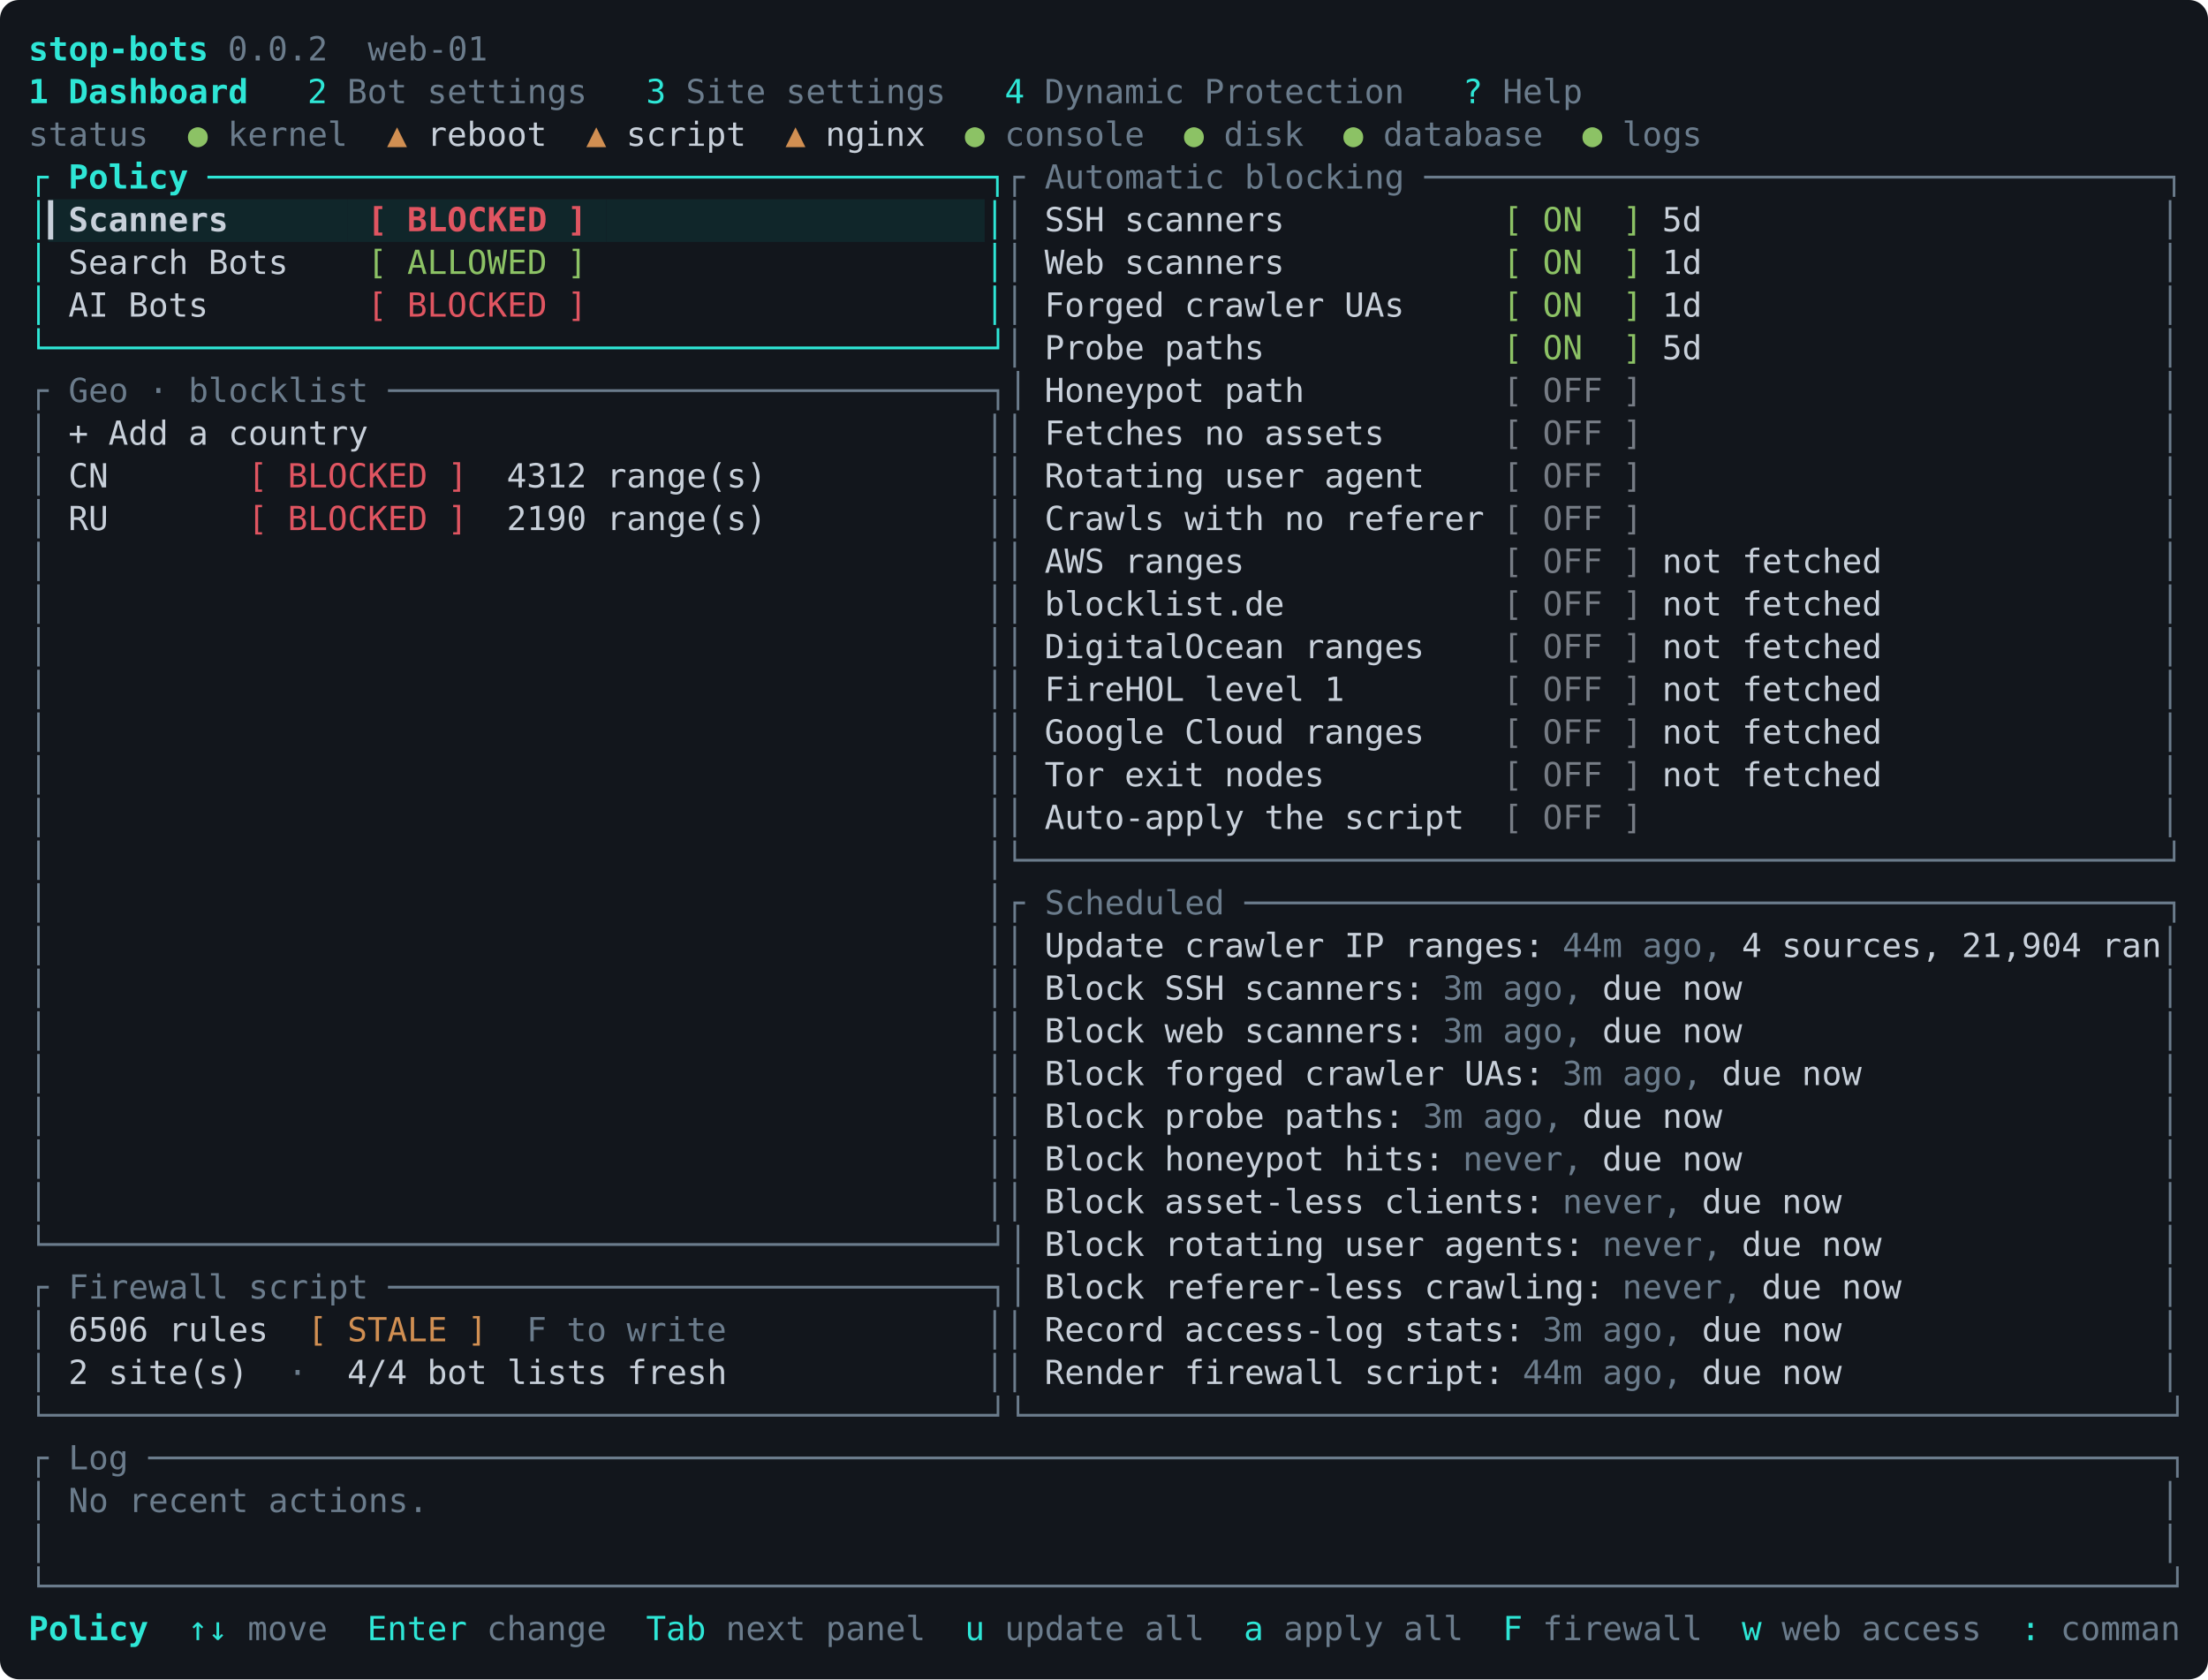
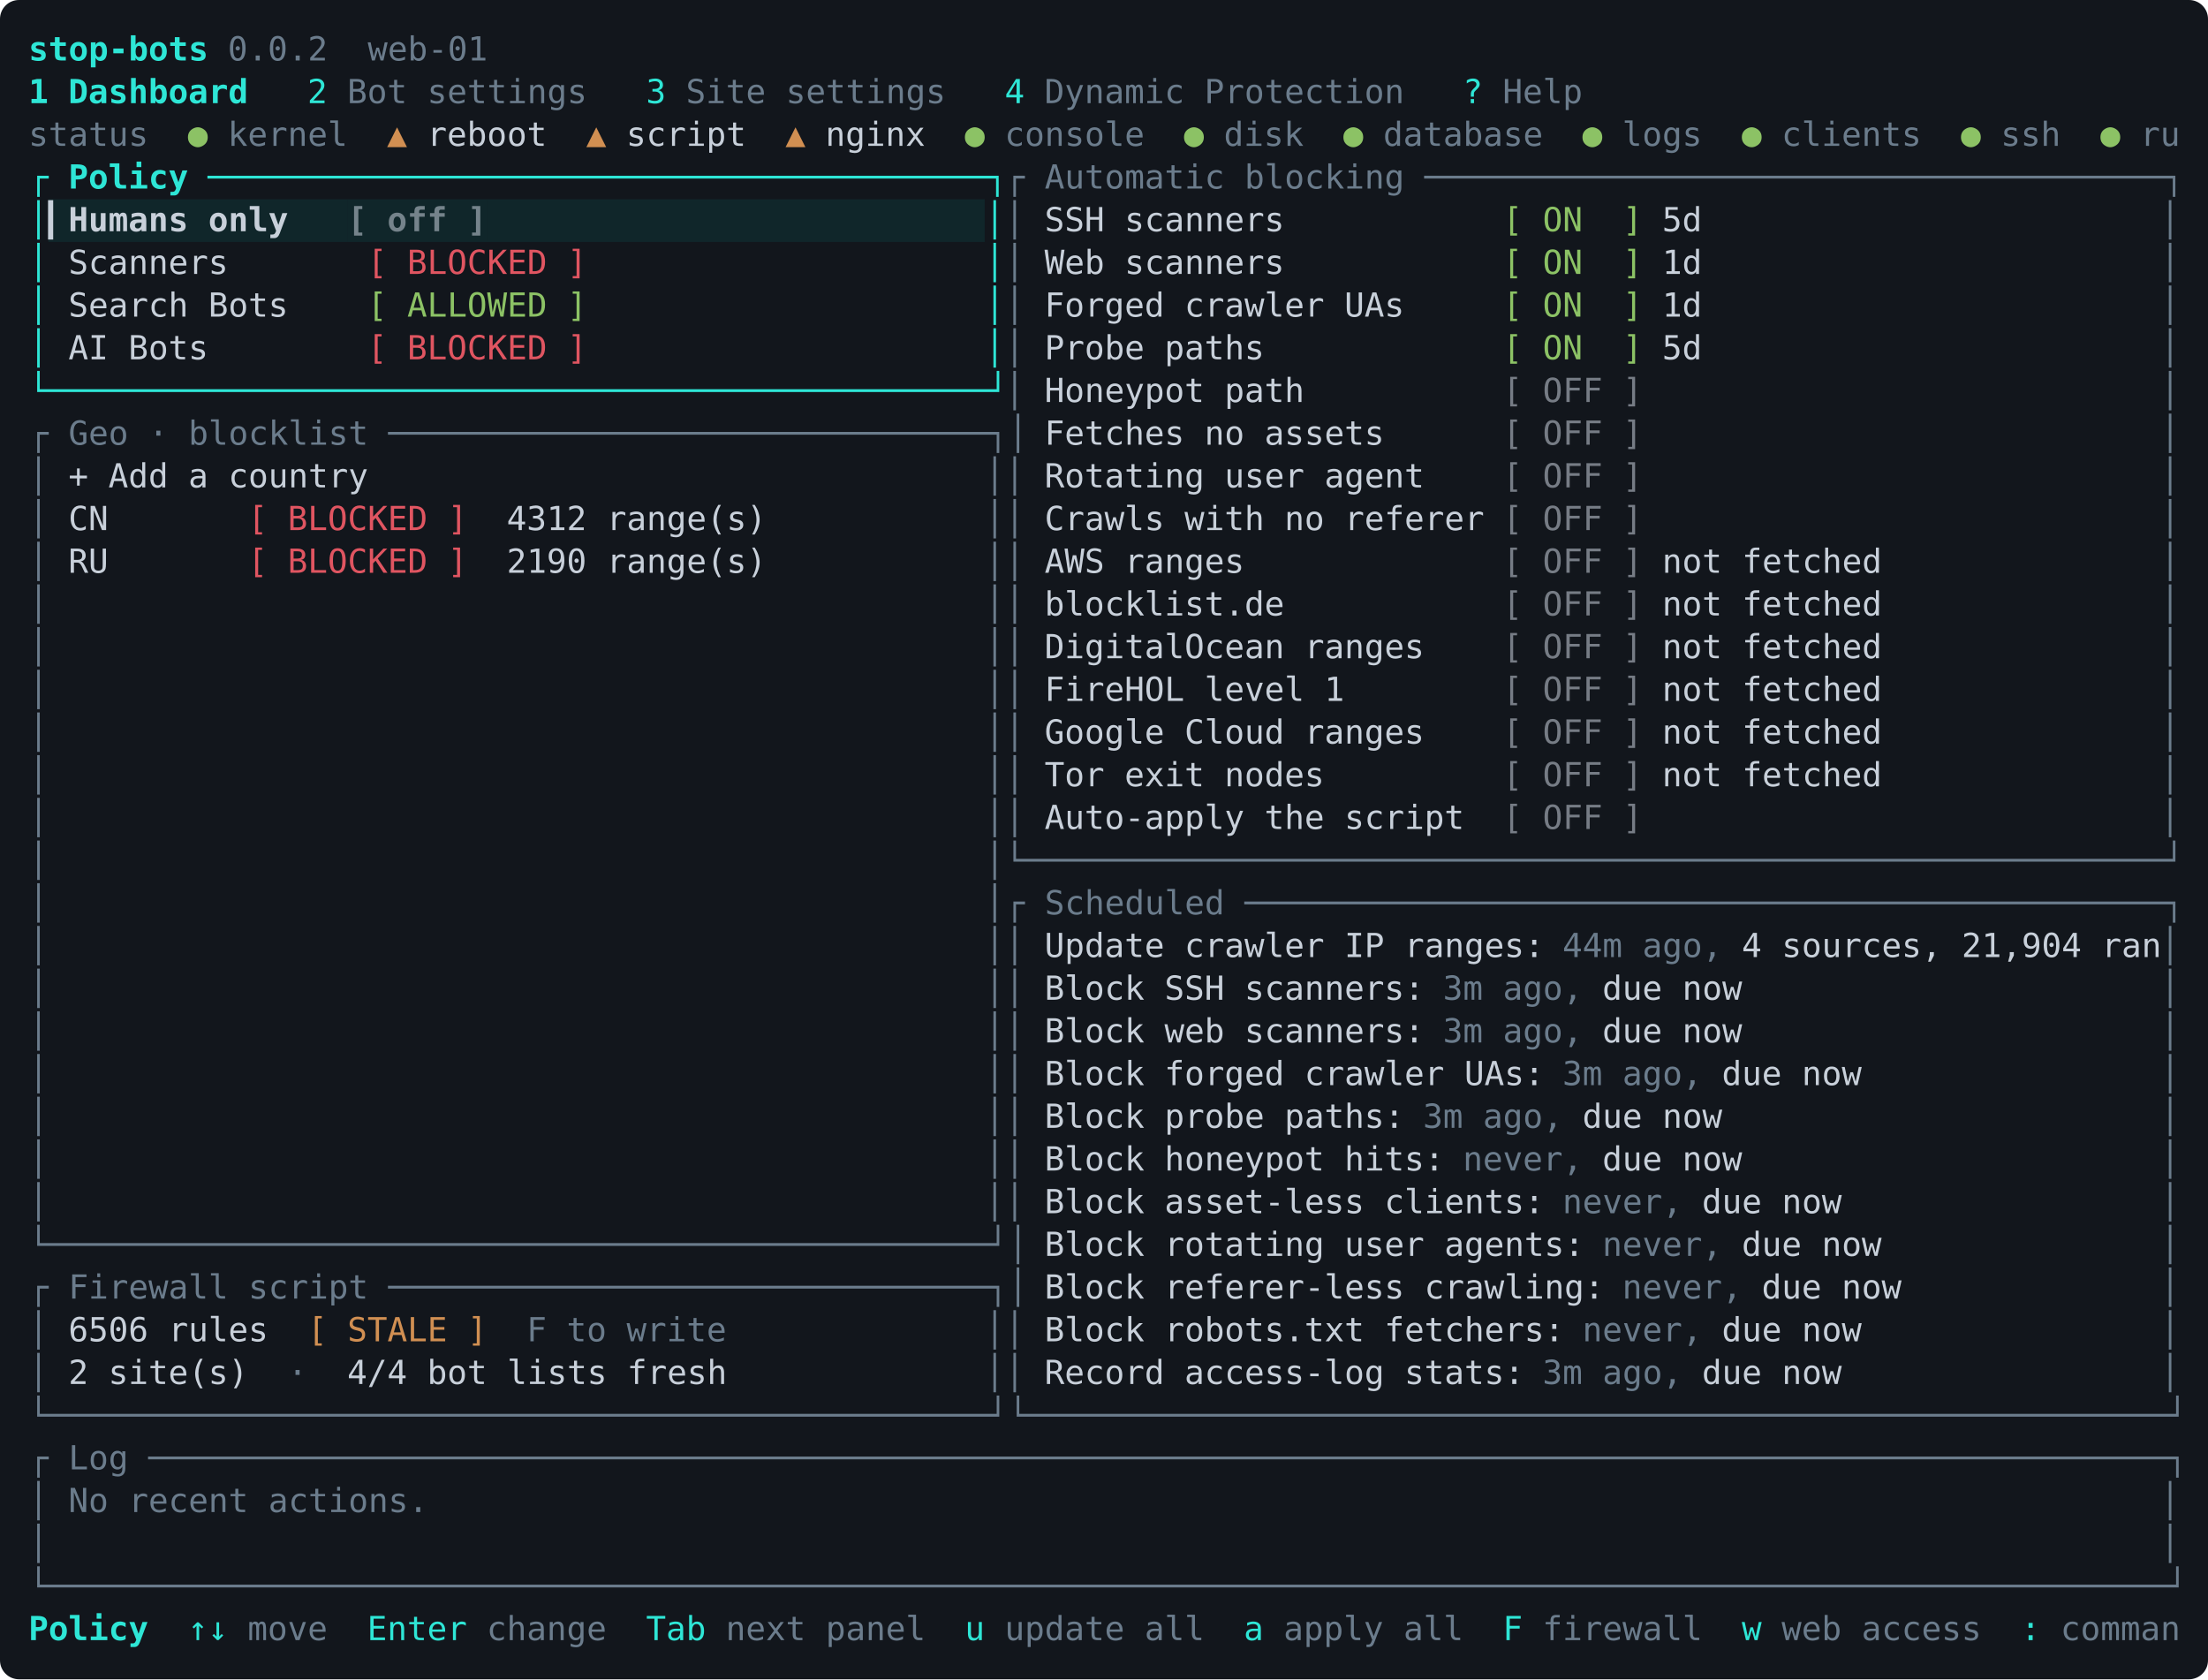
<svg xmlns="http://www.w3.org/2000/svg" viewBox="0 0 931 708" width="931" height="708" font-family="ui-monospace,SFMono-Regular,Menlo,Consolas,'DejaVu Sans Mono',monospace" font-size="14">
  <rect width="100%" height="100%" rx="8" fill="#12161c" />
  <rect x="20.4" y="84.0" width="126.0" height="18.0" fill="#10262a" />
-   <rect x="146.4" y="84.0" width="109.2" height="18.0" fill="#10262a" />
-   <rect x="255.6" y="84.0" width="159.6" height="18.0" fill="#10262a" />
+   <rect x="146.4" y="84.0" width="58.8" height="18.0" fill="#10262a" />
+   <rect x="205.2" y="84.0" width="210.0" height="18.0" fill="#10262a" />
  <text x="12.0" y="25.5" fill="#2ee6d6" textLength="75.6" lengthAdjust="spacingAndGlyphs" xml:space="preserve" font-weight="bold">stop-bots</text>
  <text x="87.6" y="25.5" fill="#6b7c8c" textLength="117.6" lengthAdjust="spacingAndGlyphs" xml:space="preserve"> 0.0.2  web-01</text>
  <text x="12.0" y="43.5" fill="#2ee6d6" textLength="8.4" lengthAdjust="spacingAndGlyphs" xml:space="preserve" font-weight="bold">1</text>
  <text x="28.8" y="43.5" fill="#2ee6d6" textLength="75.6" lengthAdjust="spacingAndGlyphs" xml:space="preserve" font-weight="bold">Dashboard</text>
  <text x="129.6" y="43.5" fill="#2ee6d6" textLength="8.4" lengthAdjust="spacingAndGlyphs" xml:space="preserve">2</text>
  <text x="146.4" y="43.5" fill="#6b7c8c" textLength="100.8" lengthAdjust="spacingAndGlyphs" xml:space="preserve">Bot settings</text>
  <text x="272.4" y="43.5" fill="#2ee6d6" textLength="8.4" lengthAdjust="spacingAndGlyphs" xml:space="preserve">3</text>
  <text x="289.2" y="43.5" fill="#6b7c8c" textLength="109.2" lengthAdjust="spacingAndGlyphs" xml:space="preserve">Site settings</text>
  <text x="423.6" y="43.5" fill="#2ee6d6" textLength="8.4" lengthAdjust="spacingAndGlyphs" xml:space="preserve">4</text>
  <text x="440.4" y="43.5" fill="#6b7c8c" textLength="151.2" lengthAdjust="spacingAndGlyphs" xml:space="preserve">Dynamic Protection</text>
  <text x="616.8" y="43.5" fill="#2ee6d6" textLength="8.4" lengthAdjust="spacingAndGlyphs" xml:space="preserve">?</text>
  <text x="633.6" y="43.5" fill="#6b7c8c" textLength="33.6" lengthAdjust="spacingAndGlyphs" xml:space="preserve">Help</text>
  <text x="12.0" y="61.5" fill="#6b7c8c" textLength="50.4" lengthAdjust="spacingAndGlyphs" xml:space="preserve">status</text>
  <text x="79.2" y="61.5" fill="#8cc265" textLength="8.4" lengthAdjust="spacingAndGlyphs" xml:space="preserve">●</text>
  <text x="96.0" y="61.5" fill="#6b7c8c" textLength="50.4" lengthAdjust="spacingAndGlyphs" xml:space="preserve">kernel</text>
  <text x="163.2" y="61.5" fill="#d18f52" textLength="8.4" lengthAdjust="spacingAndGlyphs" xml:space="preserve">▲</text>
  <text x="171.6" y="61.5" fill="#c8d0da" textLength="75.6" lengthAdjust="spacingAndGlyphs" xml:space="preserve"> reboot  </text>
  <text x="247.2" y="61.5" fill="#d18f52" textLength="8.4" lengthAdjust="spacingAndGlyphs" xml:space="preserve">▲</text>
  <text x="255.6" y="61.5" fill="#c8d0da" textLength="75.6" lengthAdjust="spacingAndGlyphs" xml:space="preserve"> script  </text>
  <text x="331.2" y="61.5" fill="#d18f52" textLength="8.4" lengthAdjust="spacingAndGlyphs" xml:space="preserve">▲</text>
  <text x="339.6" y="61.5" fill="#c8d0da" textLength="67.2" lengthAdjust="spacingAndGlyphs" xml:space="preserve"> nginx  </text>
  <text x="406.8" y="61.5" fill="#8cc265" textLength="8.4" lengthAdjust="spacingAndGlyphs" xml:space="preserve">●</text>
  <text x="423.6" y="61.5" fill="#6b7c8c" textLength="58.8" lengthAdjust="spacingAndGlyphs" xml:space="preserve">console</text>
  <text x="499.2" y="61.5" fill="#8cc265" textLength="8.4" lengthAdjust="spacingAndGlyphs" xml:space="preserve">●</text>
  <text x="516.0" y="61.5" fill="#6b7c8c" textLength="33.6" lengthAdjust="spacingAndGlyphs" xml:space="preserve">disk</text>
  <text x="566.4" y="61.5" fill="#8cc265" textLength="8.4" lengthAdjust="spacingAndGlyphs" xml:space="preserve">●</text>
  <text x="583.2" y="61.5" fill="#6b7c8c" textLength="67.2" lengthAdjust="spacingAndGlyphs" xml:space="preserve">database</text>
  <text x="667.2" y="61.5" fill="#8cc265" textLength="8.4" lengthAdjust="spacingAndGlyphs" xml:space="preserve">●</text>
  <text x="684.0" y="61.5" fill="#6b7c8c" textLength="33.6" lengthAdjust="spacingAndGlyphs" xml:space="preserve">logs</text>
+   <text x="734.4" y="61.5" fill="#8cc265" textLength="8.4" lengthAdjust="spacingAndGlyphs" xml:space="preserve">●</text>
+   <text x="751.2" y="61.5" fill="#6b7c8c" textLength="58.8" lengthAdjust="spacingAndGlyphs" xml:space="preserve">clients</text>
+   <text x="826.8" y="61.5" fill="#8cc265" textLength="8.4" lengthAdjust="spacingAndGlyphs" xml:space="preserve">●</text>
+   <text x="843.6" y="61.5" fill="#6b7c8c" textLength="25.2" lengthAdjust="spacingAndGlyphs" xml:space="preserve">ssh</text>
+   <text x="885.6" y="61.5" fill="#8cc265" textLength="8.4" lengthAdjust="spacingAndGlyphs" xml:space="preserve">●</text>
+   <text x="902.4" y="61.5" fill="#6b7c8c" textLength="16.8" lengthAdjust="spacingAndGlyphs" xml:space="preserve">ru</text>
  <text x="12.0" y="79.5" fill="#2ee6d6" textLength="8.4" lengthAdjust="spacingAndGlyphs" xml:space="preserve">┌</text>
  <text x="20.4" y="79.5" fill="#2ee6d6" textLength="67.2" lengthAdjust="spacingAndGlyphs" xml:space="preserve" font-weight="bold"> Policy </text>
  <text x="87.6" y="79.5" fill="#2ee6d6" textLength="336.0" lengthAdjust="spacingAndGlyphs" xml:space="preserve">───────────────────────────────────────┐</text>
  <text x="423.6" y="79.5" fill="#6b7c8c" textLength="495.6" lengthAdjust="spacingAndGlyphs" xml:space="preserve">┌ Automatic blocking ─────────────────────────────────────┐</text>
  <text x="12.0" y="97.5" fill="#2ee6d6" textLength="8.4" lengthAdjust="spacingAndGlyphs" xml:space="preserve">│</text>
-   <text x="20.4" y="97.5" fill="#c8d0da" textLength="126.0" lengthAdjust="spacingAndGlyphs" xml:space="preserve" font-weight="bold">▎Scanners      </text>
-   <text x="146.4" y="97.5" fill="#e05561" textLength="109.2" lengthAdjust="spacingAndGlyphs" xml:space="preserve" font-weight="bold"> [ BLOCKED ] </text>
+   <text x="20.4" y="97.5" fill="#c8d0da" textLength="126.0" lengthAdjust="spacingAndGlyphs" xml:space="preserve" font-weight="bold">▎Humans only   </text>
+   <text x="146.4" y="97.5" fill="#c8d0da" textLength="58.8" lengthAdjust="spacingAndGlyphs" xml:space="preserve" font-weight="bold" opacity="0.55">[ off ]</text>
  <text x="415.2" y="97.5" fill="#2ee6d6" textLength="8.4" lengthAdjust="spacingAndGlyphs" xml:space="preserve">│</text>
  <text x="423.6" y="97.5" fill="#6b7c8c" textLength="8.4" lengthAdjust="spacingAndGlyphs" xml:space="preserve">│</text>
  <text x="432.0" y="97.5" fill="#c8d0da" textLength="201.6" lengthAdjust="spacingAndGlyphs" xml:space="preserve"> SSH scanners           </text>
  <text x="633.6" y="97.5" fill="#8cc265" textLength="58.8" lengthAdjust="spacingAndGlyphs" xml:space="preserve">[ ON  ]</text>
  <text x="692.4" y="97.5" fill="#c8d0da" textLength="218.4" lengthAdjust="spacingAndGlyphs" xml:space="preserve"> 5d                       </text>
  <text x="910.8" y="97.5" fill="#6b7c8c" textLength="8.4" lengthAdjust="spacingAndGlyphs" xml:space="preserve">│</text>
  <text x="12.0" y="115.5" fill="#2ee6d6" textLength="8.4" lengthAdjust="spacingAndGlyphs" xml:space="preserve">│</text>
-   <text x="20.4" y="115.5" fill="#c8d0da" textLength="126.0" lengthAdjust="spacingAndGlyphs" xml:space="preserve"> Search Bots   </text>
-   <text x="146.4" y="115.5" fill="#8cc265" textLength="109.2" lengthAdjust="spacingAndGlyphs" xml:space="preserve"> [ ALLOWED ] </text>
+   <text x="20.4" y="115.5" fill="#c8d0da" textLength="126.0" lengthAdjust="spacingAndGlyphs" xml:space="preserve"> Scanners      </text>
+   <text x="146.4" y="115.5" fill="#e05561" textLength="109.2" lengthAdjust="spacingAndGlyphs" xml:space="preserve"> [ BLOCKED ] </text>
  <text x="415.2" y="115.5" fill="#2ee6d6" textLength="8.4" lengthAdjust="spacingAndGlyphs" xml:space="preserve">│</text>
  <text x="423.6" y="115.5" fill="#6b7c8c" textLength="8.4" lengthAdjust="spacingAndGlyphs" xml:space="preserve">│</text>
  <text x="432.0" y="115.5" fill="#c8d0da" textLength="201.6" lengthAdjust="spacingAndGlyphs" xml:space="preserve"> Web scanners           </text>
  <text x="633.6" y="115.5" fill="#8cc265" textLength="58.8" lengthAdjust="spacingAndGlyphs" xml:space="preserve">[ ON  ]</text>
  <text x="692.4" y="115.5" fill="#c8d0da" textLength="218.4" lengthAdjust="spacingAndGlyphs" xml:space="preserve"> 1d                       </text>
  <text x="910.8" y="115.5" fill="#6b7c8c" textLength="8.4" lengthAdjust="spacingAndGlyphs" xml:space="preserve">│</text>
  <text x="12.0" y="133.5" fill="#2ee6d6" textLength="8.4" lengthAdjust="spacingAndGlyphs" xml:space="preserve">│</text>
-   <text x="20.4" y="133.5" fill="#c8d0da" textLength="126.0" lengthAdjust="spacingAndGlyphs" xml:space="preserve"> AI Bots       </text>
-   <text x="146.4" y="133.5" fill="#e05561" textLength="109.2" lengthAdjust="spacingAndGlyphs" xml:space="preserve"> [ BLOCKED ] </text>
+   <text x="20.4" y="133.5" fill="#c8d0da" textLength="126.0" lengthAdjust="spacingAndGlyphs" xml:space="preserve"> Search Bots   </text>
+   <text x="146.4" y="133.5" fill="#8cc265" textLength="109.2" lengthAdjust="spacingAndGlyphs" xml:space="preserve"> [ ALLOWED ] </text>
  <text x="415.2" y="133.5" fill="#2ee6d6" textLength="8.4" lengthAdjust="spacingAndGlyphs" xml:space="preserve">│</text>
  <text x="423.6" y="133.5" fill="#6b7c8c" textLength="8.4" lengthAdjust="spacingAndGlyphs" xml:space="preserve">│</text>
  <text x="432.0" y="133.5" fill="#c8d0da" textLength="201.6" lengthAdjust="spacingAndGlyphs" xml:space="preserve"> Forged crawler UAs     </text>
  <text x="633.6" y="133.5" fill="#8cc265" textLength="58.8" lengthAdjust="spacingAndGlyphs" xml:space="preserve">[ ON  ]</text>
  <text x="692.4" y="133.5" fill="#c8d0da" textLength="218.4" lengthAdjust="spacingAndGlyphs" xml:space="preserve"> 1d                       </text>
  <text x="910.8" y="133.5" fill="#6b7c8c" textLength="8.4" lengthAdjust="spacingAndGlyphs" xml:space="preserve">│</text>
-   <text x="12.0" y="151.5" fill="#2ee6d6" textLength="411.6" lengthAdjust="spacingAndGlyphs" xml:space="preserve">└───────────────────────────────────────────────┘</text>
+   <text x="12.0" y="151.5" fill="#2ee6d6" textLength="8.4" lengthAdjust="spacingAndGlyphs" xml:space="preserve">│</text>
+   <text x="20.4" y="151.5" fill="#c8d0da" textLength="126.0" lengthAdjust="spacingAndGlyphs" xml:space="preserve"> AI Bots       </text>
+   <text x="146.4" y="151.5" fill="#e05561" textLength="109.2" lengthAdjust="spacingAndGlyphs" xml:space="preserve"> [ BLOCKED ] </text>
+   <text x="415.2" y="151.5" fill="#2ee6d6" textLength="8.4" lengthAdjust="spacingAndGlyphs" xml:space="preserve">│</text>
  <text x="423.6" y="151.5" fill="#6b7c8c" textLength="8.4" lengthAdjust="spacingAndGlyphs" xml:space="preserve">│</text>
  <text x="432.0" y="151.5" fill="#c8d0da" textLength="201.6" lengthAdjust="spacingAndGlyphs" xml:space="preserve"> Probe paths            </text>
  <text x="633.6" y="151.5" fill="#8cc265" textLength="58.8" lengthAdjust="spacingAndGlyphs" xml:space="preserve">[ ON  ]</text>
  <text x="692.4" y="151.5" fill="#c8d0da" textLength="218.4" lengthAdjust="spacingAndGlyphs" xml:space="preserve"> 5d                       </text>
  <text x="910.8" y="151.5" fill="#6b7c8c" textLength="8.4" lengthAdjust="spacingAndGlyphs" xml:space="preserve">│</text>
-   <text x="12.0" y="169.5" fill="#6b7c8c" textLength="420.0" lengthAdjust="spacingAndGlyphs" xml:space="preserve">┌ Geo · blocklist ──────────────────────────────┐│</text>
+   <text x="12.0" y="169.5" fill="#2ee6d6" textLength="411.6" lengthAdjust="spacingAndGlyphs" xml:space="preserve">└───────────────────────────────────────────────┘</text>
+   <text x="423.6" y="169.5" fill="#6b7c8c" textLength="8.4" lengthAdjust="spacingAndGlyphs" xml:space="preserve">│</text>
  <text x="432.0" y="169.5" fill="#c8d0da" textLength="201.6" lengthAdjust="spacingAndGlyphs" xml:space="preserve"> Honeypot path          </text>
  <text x="633.6" y="169.5" fill="#c8d0da" textLength="58.8" lengthAdjust="spacingAndGlyphs" xml:space="preserve" opacity="0.55">[ OFF ]</text>
  <text x="910.8" y="169.5" fill="#6b7c8c" textLength="8.4" lengthAdjust="spacingAndGlyphs" xml:space="preserve">│</text>
-   <text x="12.0" y="187.5" fill="#6b7c8c" textLength="8.4" lengthAdjust="spacingAndGlyphs" xml:space="preserve">│</text>
-   <text x="20.4" y="187.5" fill="#c8d0da" textLength="394.8" lengthAdjust="spacingAndGlyphs" xml:space="preserve"> + Add a country                               </text>
-   <text x="415.2" y="187.5" fill="#6b7c8c" textLength="16.8" lengthAdjust="spacingAndGlyphs" xml:space="preserve">││</text>
+   <text x="12.0" y="187.5" fill="#6b7c8c" textLength="420.0" lengthAdjust="spacingAndGlyphs" xml:space="preserve">┌ Geo · blocklist ──────────────────────────────┐│</text>
  <text x="432.0" y="187.5" fill="#c8d0da" textLength="201.6" lengthAdjust="spacingAndGlyphs" xml:space="preserve"> Fetches no assets      </text>
  <text x="633.6" y="187.5" fill="#c8d0da" textLength="58.8" lengthAdjust="spacingAndGlyphs" xml:space="preserve" opacity="0.55">[ OFF ]</text>
  <text x="910.8" y="187.5" fill="#6b7c8c" textLength="8.4" lengthAdjust="spacingAndGlyphs" xml:space="preserve">│</text>
  <text x="12.0" y="205.5" fill="#6b7c8c" textLength="8.4" lengthAdjust="spacingAndGlyphs" xml:space="preserve">│</text>
-   <text x="20.4" y="205.5" fill="#c8d0da" textLength="75.6" lengthAdjust="spacingAndGlyphs" xml:space="preserve"> CN      </text>
-   <text x="96.0" y="205.5" fill="#e05561" textLength="109.2" lengthAdjust="spacingAndGlyphs" xml:space="preserve"> [ BLOCKED ] </text>
-   <text x="205.2" y="205.5" fill="#c8d0da" textLength="210.0" lengthAdjust="spacingAndGlyphs" xml:space="preserve"> 4312 range(s)           </text>
+   <text x="20.4" y="205.5" fill="#c8d0da" textLength="394.8" lengthAdjust="spacingAndGlyphs" xml:space="preserve"> + Add a country                               </text>
  <text x="415.2" y="205.5" fill="#6b7c8c" textLength="16.8" lengthAdjust="spacingAndGlyphs" xml:space="preserve">││</text>
  <text x="432.0" y="205.5" fill="#c8d0da" textLength="201.6" lengthAdjust="spacingAndGlyphs" xml:space="preserve"> Rotating user agent    </text>
  <text x="633.6" y="205.5" fill="#c8d0da" textLength="58.8" lengthAdjust="spacingAndGlyphs" xml:space="preserve" opacity="0.55">[ OFF ]</text>
  <text x="910.8" y="205.5" fill="#6b7c8c" textLength="8.4" lengthAdjust="spacingAndGlyphs" xml:space="preserve">│</text>
  <text x="12.0" y="223.5" fill="#6b7c8c" textLength="8.4" lengthAdjust="spacingAndGlyphs" xml:space="preserve">│</text>
-   <text x="20.4" y="223.5" fill="#c8d0da" textLength="75.6" lengthAdjust="spacingAndGlyphs" xml:space="preserve"> RU      </text>
+   <text x="20.4" y="223.5" fill="#c8d0da" textLength="75.6" lengthAdjust="spacingAndGlyphs" xml:space="preserve"> CN      </text>
  <text x="96.0" y="223.5" fill="#e05561" textLength="109.2" lengthAdjust="spacingAndGlyphs" xml:space="preserve"> [ BLOCKED ] </text>
-   <text x="205.2" y="223.5" fill="#c8d0da" textLength="210.0" lengthAdjust="spacingAndGlyphs" xml:space="preserve"> 2190 range(s)           </text>
+   <text x="205.2" y="223.5" fill="#c8d0da" textLength="210.0" lengthAdjust="spacingAndGlyphs" xml:space="preserve"> 4312 range(s)           </text>
  <text x="415.2" y="223.5" fill="#6b7c8c" textLength="16.8" lengthAdjust="spacingAndGlyphs" xml:space="preserve">││</text>
  <text x="432.0" y="223.5" fill="#c8d0da" textLength="201.6" lengthAdjust="spacingAndGlyphs" xml:space="preserve"> Crawls with no referer </text>
  <text x="633.6" y="223.5" fill="#c8d0da" textLength="58.8" lengthAdjust="spacingAndGlyphs" xml:space="preserve" opacity="0.55">[ OFF ]</text>
  <text x="910.8" y="223.5" fill="#6b7c8c" textLength="8.4" lengthAdjust="spacingAndGlyphs" xml:space="preserve">│</text>
  <text x="12.0" y="241.5" fill="#6b7c8c" textLength="8.4" lengthAdjust="spacingAndGlyphs" xml:space="preserve">│</text>
+   <text x="20.4" y="241.5" fill="#c8d0da" textLength="75.6" lengthAdjust="spacingAndGlyphs" xml:space="preserve"> RU      </text>
+   <text x="96.0" y="241.5" fill="#e05561" textLength="109.2" lengthAdjust="spacingAndGlyphs" xml:space="preserve"> [ BLOCKED ] </text>
+   <text x="205.2" y="241.5" fill="#c8d0da" textLength="210.0" lengthAdjust="spacingAndGlyphs" xml:space="preserve"> 2190 range(s)           </text>
  <text x="415.2" y="241.5" fill="#6b7c8c" textLength="16.8" lengthAdjust="spacingAndGlyphs" xml:space="preserve">││</text>
  <text x="432.0" y="241.5" fill="#c8d0da" textLength="201.6" lengthAdjust="spacingAndGlyphs" xml:space="preserve"> AWS ranges             </text>
  <text x="633.6" y="241.5" fill="#c8d0da" textLength="58.8" lengthAdjust="spacingAndGlyphs" xml:space="preserve" opacity="0.55">[ OFF ]</text>
  <text x="692.4" y="241.5" fill="#c8d0da" textLength="218.4" lengthAdjust="spacingAndGlyphs" xml:space="preserve"> not fetched              </text>
  <text x="910.8" y="241.5" fill="#6b7c8c" textLength="8.4" lengthAdjust="spacingAndGlyphs" xml:space="preserve">│</text>
  <text x="12.0" y="259.5" fill="#6b7c8c" textLength="8.4" lengthAdjust="spacingAndGlyphs" xml:space="preserve">│</text>
  <text x="415.2" y="259.5" fill="#6b7c8c" textLength="16.8" lengthAdjust="spacingAndGlyphs" xml:space="preserve">││</text>
  <text x="432.0" y="259.5" fill="#c8d0da" textLength="201.6" lengthAdjust="spacingAndGlyphs" xml:space="preserve"> blocklist.de           </text>
  <text x="633.6" y="259.5" fill="#c8d0da" textLength="58.8" lengthAdjust="spacingAndGlyphs" xml:space="preserve" opacity="0.55">[ OFF ]</text>
  <text x="692.4" y="259.5" fill="#c8d0da" textLength="218.4" lengthAdjust="spacingAndGlyphs" xml:space="preserve"> not fetched              </text>
  <text x="910.8" y="259.5" fill="#6b7c8c" textLength="8.4" lengthAdjust="spacingAndGlyphs" xml:space="preserve">│</text>
  <text x="12.0" y="277.5" fill="#6b7c8c" textLength="8.4" lengthAdjust="spacingAndGlyphs" xml:space="preserve">│</text>
  <text x="415.2" y="277.5" fill="#6b7c8c" textLength="16.8" lengthAdjust="spacingAndGlyphs" xml:space="preserve">││</text>
  <text x="432.0" y="277.5" fill="#c8d0da" textLength="201.6" lengthAdjust="spacingAndGlyphs" xml:space="preserve"> DigitalOcean ranges    </text>
  <text x="633.6" y="277.5" fill="#c8d0da" textLength="58.8" lengthAdjust="spacingAndGlyphs" xml:space="preserve" opacity="0.55">[ OFF ]</text>
  <text x="692.4" y="277.5" fill="#c8d0da" textLength="218.4" lengthAdjust="spacingAndGlyphs" xml:space="preserve"> not fetched              </text>
  <text x="910.8" y="277.5" fill="#6b7c8c" textLength="8.4" lengthAdjust="spacingAndGlyphs" xml:space="preserve">│</text>
  <text x="12.0" y="295.5" fill="#6b7c8c" textLength="8.4" lengthAdjust="spacingAndGlyphs" xml:space="preserve">│</text>
  <text x="415.2" y="295.5" fill="#6b7c8c" textLength="16.8" lengthAdjust="spacingAndGlyphs" xml:space="preserve">││</text>
  <text x="432.0" y="295.5" fill="#c8d0da" textLength="201.6" lengthAdjust="spacingAndGlyphs" xml:space="preserve"> FireHOL level 1        </text>
  <text x="633.6" y="295.5" fill="#c8d0da" textLength="58.8" lengthAdjust="spacingAndGlyphs" xml:space="preserve" opacity="0.55">[ OFF ]</text>
  <text x="692.4" y="295.5" fill="#c8d0da" textLength="218.4" lengthAdjust="spacingAndGlyphs" xml:space="preserve"> not fetched              </text>
  <text x="910.8" y="295.5" fill="#6b7c8c" textLength="8.4" lengthAdjust="spacingAndGlyphs" xml:space="preserve">│</text>
  <text x="12.0" y="313.5" fill="#6b7c8c" textLength="8.4" lengthAdjust="spacingAndGlyphs" xml:space="preserve">│</text>
  <text x="415.2" y="313.5" fill="#6b7c8c" textLength="16.8" lengthAdjust="spacingAndGlyphs" xml:space="preserve">││</text>
  <text x="432.0" y="313.5" fill="#c8d0da" textLength="201.6" lengthAdjust="spacingAndGlyphs" xml:space="preserve"> Google Cloud ranges    </text>
  <text x="633.6" y="313.5" fill="#c8d0da" textLength="58.8" lengthAdjust="spacingAndGlyphs" xml:space="preserve" opacity="0.55">[ OFF ]</text>
  <text x="692.4" y="313.5" fill="#c8d0da" textLength="218.4" lengthAdjust="spacingAndGlyphs" xml:space="preserve"> not fetched              </text>
  <text x="910.8" y="313.5" fill="#6b7c8c" textLength="8.4" lengthAdjust="spacingAndGlyphs" xml:space="preserve">│</text>
  <text x="12.0" y="331.5" fill="#6b7c8c" textLength="8.4" lengthAdjust="spacingAndGlyphs" xml:space="preserve">│</text>
  <text x="415.2" y="331.5" fill="#6b7c8c" textLength="16.8" lengthAdjust="spacingAndGlyphs" xml:space="preserve">││</text>
  <text x="432.0" y="331.5" fill="#c8d0da" textLength="201.6" lengthAdjust="spacingAndGlyphs" xml:space="preserve"> Tor exit nodes         </text>
  <text x="633.6" y="331.5" fill="#c8d0da" textLength="58.8" lengthAdjust="spacingAndGlyphs" xml:space="preserve" opacity="0.55">[ OFF ]</text>
  <text x="692.4" y="331.5" fill="#c8d0da" textLength="218.4" lengthAdjust="spacingAndGlyphs" xml:space="preserve"> not fetched              </text>
  <text x="910.8" y="331.5" fill="#6b7c8c" textLength="8.4" lengthAdjust="spacingAndGlyphs" xml:space="preserve">│</text>
  <text x="12.0" y="349.5" fill="#6b7c8c" textLength="8.4" lengthAdjust="spacingAndGlyphs" xml:space="preserve">│</text>
  <text x="415.2" y="349.5" fill="#6b7c8c" textLength="16.8" lengthAdjust="spacingAndGlyphs" xml:space="preserve">││</text>
  <text x="432.0" y="349.5" fill="#c8d0da" textLength="201.6" lengthAdjust="spacingAndGlyphs" xml:space="preserve"> Auto-apply the script  </text>
  <text x="633.6" y="349.5" fill="#c8d0da" textLength="58.8" lengthAdjust="spacingAndGlyphs" xml:space="preserve" opacity="0.55">[ OFF ]</text>
  <text x="910.8" y="349.5" fill="#6b7c8c" textLength="8.4" lengthAdjust="spacingAndGlyphs" xml:space="preserve">│</text>
  <text x="12.0" y="367.5" fill="#6b7c8c" textLength="8.4" lengthAdjust="spacingAndGlyphs" xml:space="preserve">│</text>
  <text x="415.2" y="367.5" fill="#6b7c8c" textLength="504.0" lengthAdjust="spacingAndGlyphs" xml:space="preserve">│└─────────────────────────────────────────────────────────┘</text>
  <text x="12.0" y="385.5" fill="#6b7c8c" textLength="8.4" lengthAdjust="spacingAndGlyphs" xml:space="preserve">│</text>
  <text x="415.2" y="385.5" fill="#6b7c8c" textLength="504.0" lengthAdjust="spacingAndGlyphs" xml:space="preserve">│┌ Scheduled ──────────────────────────────────────────────┐</text>
  <text x="12.0" y="403.5" fill="#6b7c8c" textLength="8.4" lengthAdjust="spacingAndGlyphs" xml:space="preserve">│</text>
  <text x="415.2" y="403.5" fill="#6b7c8c" textLength="16.8" lengthAdjust="spacingAndGlyphs" xml:space="preserve">││</text>
  <text x="432.0" y="403.5" fill="#c8d0da" textLength="226.8" lengthAdjust="spacingAndGlyphs" xml:space="preserve"> Update crawler IP ranges: </text>
  <text x="658.8" y="403.5" fill="#6b7c8c" textLength="75.6" lengthAdjust="spacingAndGlyphs" xml:space="preserve">44m ago, </text>
  <text x="734.4" y="403.5" fill="#c8d0da" textLength="176.4" lengthAdjust="spacingAndGlyphs" xml:space="preserve">4 sources, 21,904 ran</text>
  <text x="910.8" y="403.5" fill="#6b7c8c" textLength="8.4" lengthAdjust="spacingAndGlyphs" xml:space="preserve">│</text>
  <text x="12.0" y="421.5" fill="#6b7c8c" textLength="8.4" lengthAdjust="spacingAndGlyphs" xml:space="preserve">│</text>
  <text x="415.2" y="421.5" fill="#6b7c8c" textLength="16.8" lengthAdjust="spacingAndGlyphs" xml:space="preserve">││</text>
  <text x="432.0" y="421.5" fill="#c8d0da" textLength="176.4" lengthAdjust="spacingAndGlyphs" xml:space="preserve"> Block SSH scanners: </text>
  <text x="608.4" y="421.5" fill="#6b7c8c" textLength="67.2" lengthAdjust="spacingAndGlyphs" xml:space="preserve">3m ago, </text>
  <text x="675.6" y="421.5" fill="#c8d0da" textLength="235.2" lengthAdjust="spacingAndGlyphs" xml:space="preserve">due now                     </text>
  <text x="910.8" y="421.5" fill="#6b7c8c" textLength="8.4" lengthAdjust="spacingAndGlyphs" xml:space="preserve">│</text>
  <text x="12.0" y="439.5" fill="#6b7c8c" textLength="8.4" lengthAdjust="spacingAndGlyphs" xml:space="preserve">│</text>
  <text x="415.2" y="439.5" fill="#6b7c8c" textLength="16.8" lengthAdjust="spacingAndGlyphs" xml:space="preserve">││</text>
  <text x="432.0" y="439.5" fill="#c8d0da" textLength="176.4" lengthAdjust="spacingAndGlyphs" xml:space="preserve"> Block web scanners: </text>
  <text x="608.4" y="439.5" fill="#6b7c8c" textLength="67.2" lengthAdjust="spacingAndGlyphs" xml:space="preserve">3m ago, </text>
  <text x="675.6" y="439.5" fill="#c8d0da" textLength="235.2" lengthAdjust="spacingAndGlyphs" xml:space="preserve">due now                     </text>
  <text x="910.8" y="439.5" fill="#6b7c8c" textLength="8.4" lengthAdjust="spacingAndGlyphs" xml:space="preserve">│</text>
  <text x="12.0" y="457.5" fill="#6b7c8c" textLength="8.4" lengthAdjust="spacingAndGlyphs" xml:space="preserve">│</text>
  <text x="415.2" y="457.5" fill="#6b7c8c" textLength="16.8" lengthAdjust="spacingAndGlyphs" xml:space="preserve">││</text>
  <text x="432.0" y="457.5" fill="#c8d0da" textLength="226.8" lengthAdjust="spacingAndGlyphs" xml:space="preserve"> Block forged crawler UAs: </text>
  <text x="658.8" y="457.5" fill="#6b7c8c" textLength="67.2" lengthAdjust="spacingAndGlyphs" xml:space="preserve">3m ago, </text>
  <text x="726.0" y="457.5" fill="#c8d0da" textLength="184.8" lengthAdjust="spacingAndGlyphs" xml:space="preserve">due now               </text>
  <text x="910.8" y="457.5" fill="#6b7c8c" textLength="8.4" lengthAdjust="spacingAndGlyphs" xml:space="preserve">│</text>
  <text x="12.0" y="475.5" fill="#6b7c8c" textLength="8.4" lengthAdjust="spacingAndGlyphs" xml:space="preserve">│</text>
  <text x="415.2" y="475.5" fill="#6b7c8c" textLength="16.8" lengthAdjust="spacingAndGlyphs" xml:space="preserve">││</text>
  <text x="432.0" y="475.5" fill="#c8d0da" textLength="168.0" lengthAdjust="spacingAndGlyphs" xml:space="preserve"> Block probe paths: </text>
  <text x="600.0" y="475.5" fill="#6b7c8c" textLength="67.2" lengthAdjust="spacingAndGlyphs" xml:space="preserve">3m ago, </text>
  <text x="667.2" y="475.5" fill="#c8d0da" textLength="243.6" lengthAdjust="spacingAndGlyphs" xml:space="preserve">due now                      </text>
  <text x="910.8" y="475.5" fill="#6b7c8c" textLength="8.4" lengthAdjust="spacingAndGlyphs" xml:space="preserve">│</text>
  <text x="12.0" y="493.5" fill="#6b7c8c" textLength="8.4" lengthAdjust="spacingAndGlyphs" xml:space="preserve">│</text>
  <text x="415.2" y="493.5" fill="#6b7c8c" textLength="16.8" lengthAdjust="spacingAndGlyphs" xml:space="preserve">││</text>
  <text x="432.0" y="493.5" fill="#c8d0da" textLength="184.8" lengthAdjust="spacingAndGlyphs" xml:space="preserve"> Block honeypot hits: </text>
  <text x="616.8" y="493.5" fill="#6b7c8c" textLength="58.8" lengthAdjust="spacingAndGlyphs" xml:space="preserve">never, </text>
  <text x="675.6" y="493.5" fill="#c8d0da" textLength="235.2" lengthAdjust="spacingAndGlyphs" xml:space="preserve">due now                     </text>
  <text x="910.8" y="493.5" fill="#6b7c8c" textLength="8.4" lengthAdjust="spacingAndGlyphs" xml:space="preserve">│</text>
  <text x="12.0" y="511.5" fill="#6b7c8c" textLength="8.4" lengthAdjust="spacingAndGlyphs" xml:space="preserve">│</text>
  <text x="415.2" y="511.5" fill="#6b7c8c" textLength="16.8" lengthAdjust="spacingAndGlyphs" xml:space="preserve">││</text>
  <text x="432.0" y="511.5" fill="#c8d0da" textLength="226.8" lengthAdjust="spacingAndGlyphs" xml:space="preserve"> Block asset-less clients: </text>
  <text x="658.8" y="511.5" fill="#6b7c8c" textLength="58.8" lengthAdjust="spacingAndGlyphs" xml:space="preserve">never, </text>
  <text x="717.6" y="511.5" fill="#c8d0da" textLength="193.2" lengthAdjust="spacingAndGlyphs" xml:space="preserve">due now                </text>
  <text x="910.8" y="511.5" fill="#6b7c8c" textLength="8.4" lengthAdjust="spacingAndGlyphs" xml:space="preserve">│</text>
  <text x="12.0" y="529.5" fill="#6b7c8c" textLength="420.0" lengthAdjust="spacingAndGlyphs" xml:space="preserve">└───────────────────────────────────────────────┘│</text>
  <text x="432.0" y="529.5" fill="#c8d0da" textLength="243.6" lengthAdjust="spacingAndGlyphs" xml:space="preserve"> Block rotating user agents: </text>
  <text x="675.6" y="529.5" fill="#6b7c8c" textLength="58.8" lengthAdjust="spacingAndGlyphs" xml:space="preserve">never, </text>
  <text x="734.4" y="529.5" fill="#c8d0da" textLength="176.4" lengthAdjust="spacingAndGlyphs" xml:space="preserve">due now              </text>
  <text x="910.8" y="529.5" fill="#6b7c8c" textLength="8.4" lengthAdjust="spacingAndGlyphs" xml:space="preserve">│</text>
  <text x="12.0" y="547.5" fill="#6b7c8c" textLength="420.0" lengthAdjust="spacingAndGlyphs" xml:space="preserve">┌ Firewall script ──────────────────────────────┐│</text>
  <text x="432.0" y="547.5" fill="#c8d0da" textLength="252.0" lengthAdjust="spacingAndGlyphs" xml:space="preserve"> Block referer-less crawling: </text>
  <text x="684.0" y="547.5" fill="#6b7c8c" textLength="58.8" lengthAdjust="spacingAndGlyphs" xml:space="preserve">never, </text>
  <text x="742.8" y="547.5" fill="#c8d0da" textLength="168.0" lengthAdjust="spacingAndGlyphs" xml:space="preserve">due now             </text>
  <text x="910.8" y="547.5" fill="#6b7c8c" textLength="8.4" lengthAdjust="spacingAndGlyphs" xml:space="preserve">│</text>
  <text x="12.0" y="565.5" fill="#6b7c8c" textLength="8.4" lengthAdjust="spacingAndGlyphs" xml:space="preserve">│</text>
  <text x="20.4" y="565.5" fill="#c8d0da" textLength="109.2" lengthAdjust="spacingAndGlyphs" xml:space="preserve"> 6506 rules  </text>
  <text x="129.6" y="565.5" fill="#d18f52" textLength="75.6" lengthAdjust="spacingAndGlyphs" xml:space="preserve">[ STALE ]</text>
  <text x="205.2" y="565.5" fill="#6b7c8c" textLength="100.8" lengthAdjust="spacingAndGlyphs" xml:space="preserve">  F to write</text>
  <text x="415.2" y="565.5" fill="#6b7c8c" textLength="16.8" lengthAdjust="spacingAndGlyphs" xml:space="preserve">││</text>
-   <text x="432.0" y="565.5" fill="#c8d0da" textLength="218.4" lengthAdjust="spacingAndGlyphs" xml:space="preserve"> Record access-log stats: </text>
-   <text x="650.4" y="565.5" fill="#6b7c8c" textLength="67.2" lengthAdjust="spacingAndGlyphs" xml:space="preserve">3m ago, </text>
-   <text x="717.6" y="565.5" fill="#c8d0da" textLength="193.2" lengthAdjust="spacingAndGlyphs" xml:space="preserve">due now                </text>
+   <text x="432.0" y="565.5" fill="#c8d0da" textLength="235.2" lengthAdjust="spacingAndGlyphs" xml:space="preserve"> Block robots.txt fetchers: </text>
+   <text x="667.2" y="565.5" fill="#6b7c8c" textLength="58.8" lengthAdjust="spacingAndGlyphs" xml:space="preserve">never, </text>
+   <text x="726.0" y="565.5" fill="#c8d0da" textLength="184.8" lengthAdjust="spacingAndGlyphs" xml:space="preserve">due now               </text>
  <text x="910.8" y="565.5" fill="#6b7c8c" textLength="8.4" lengthAdjust="spacingAndGlyphs" xml:space="preserve">│</text>
  <text x="12.0" y="583.5" fill="#6b7c8c" textLength="8.4" lengthAdjust="spacingAndGlyphs" xml:space="preserve">│</text>
  <text x="20.4" y="583.5" fill="#c8d0da" textLength="84.0" lengthAdjust="spacingAndGlyphs" xml:space="preserve"> 2 site(s)</text>
  <text x="104.4" y="583.5" fill="#6b7c8c" textLength="42.0" lengthAdjust="spacingAndGlyphs" xml:space="preserve">  ·  </text>
  <text x="146.4" y="583.5" fill="#c8d0da" textLength="268.8" lengthAdjust="spacingAndGlyphs" xml:space="preserve">4/4 bot lists fresh             </text>
  <text x="415.2" y="583.5" fill="#6b7c8c" textLength="16.8" lengthAdjust="spacingAndGlyphs" xml:space="preserve">││</text>
-   <text x="432.0" y="583.5" fill="#c8d0da" textLength="210.0" lengthAdjust="spacingAndGlyphs" xml:space="preserve"> Render firewall script: </text>
-   <text x="642.0" y="583.5" fill="#6b7c8c" textLength="75.6" lengthAdjust="spacingAndGlyphs" xml:space="preserve">44m ago, </text>
+   <text x="432.0" y="583.5" fill="#c8d0da" textLength="218.4" lengthAdjust="spacingAndGlyphs" xml:space="preserve"> Record access-log stats: </text>
+   <text x="650.4" y="583.5" fill="#6b7c8c" textLength="67.2" lengthAdjust="spacingAndGlyphs" xml:space="preserve">3m ago, </text>
  <text x="717.6" y="583.5" fill="#c8d0da" textLength="193.2" lengthAdjust="spacingAndGlyphs" xml:space="preserve">due now                </text>
  <text x="910.8" y="583.5" fill="#6b7c8c" textLength="8.4" lengthAdjust="spacingAndGlyphs" xml:space="preserve">│</text>
  <text x="12.0" y="601.5" fill="#6b7c8c" textLength="907.2" lengthAdjust="spacingAndGlyphs" xml:space="preserve">└───────────────────────────────────────────────┘└─────────────────────────────────────────────────────────┘</text>
  <text x="12.0" y="619.5" fill="#6b7c8c" textLength="907.2" lengthAdjust="spacingAndGlyphs" xml:space="preserve">┌ Log ─────────────────────────────────────────────────────────────────────────────────────────────────────┐</text>
  <text x="12.0" y="637.5" fill="#6b7c8c" textLength="168.0" lengthAdjust="spacingAndGlyphs" xml:space="preserve">│ No recent actions.</text>
  <text x="910.8" y="637.5" fill="#6b7c8c" textLength="8.4" lengthAdjust="spacingAndGlyphs" xml:space="preserve">│</text>
  <text x="12.0" y="655.5" fill="#6b7c8c" textLength="8.4" lengthAdjust="spacingAndGlyphs" xml:space="preserve">│</text>
  <text x="910.8" y="655.5" fill="#6b7c8c" textLength="8.4" lengthAdjust="spacingAndGlyphs" xml:space="preserve">│</text>
  <text x="12.0" y="673.5" fill="#6b7c8c" textLength="907.2" lengthAdjust="spacingAndGlyphs" xml:space="preserve">└──────────────────────────────────────────────────────────────────────────────────────────────────────────┘</text>
  <text x="12.0" y="691.5" fill="#2ee6d6" textLength="50.4" lengthAdjust="spacingAndGlyphs" xml:space="preserve" font-weight="bold">Policy</text>
  <text x="79.2" y="691.5" fill="#2ee6d6" textLength="16.8" lengthAdjust="spacingAndGlyphs" xml:space="preserve">↑↓</text>
  <text x="104.4" y="691.5" fill="#6b7c8c" textLength="33.6" lengthAdjust="spacingAndGlyphs" xml:space="preserve">move</text>
  <text x="154.8" y="691.5" fill="#2ee6d6" textLength="42.0" lengthAdjust="spacingAndGlyphs" xml:space="preserve">Enter</text>
  <text x="205.2" y="691.5" fill="#6b7c8c" textLength="50.4" lengthAdjust="spacingAndGlyphs" xml:space="preserve">change</text>
  <text x="272.4" y="691.5" fill="#2ee6d6" textLength="25.2" lengthAdjust="spacingAndGlyphs" xml:space="preserve">Tab</text>
  <text x="306.0" y="691.5" fill="#6b7c8c" textLength="84.0" lengthAdjust="spacingAndGlyphs" xml:space="preserve">next panel</text>
  <text x="406.8" y="691.5" fill="#2ee6d6" textLength="8.4" lengthAdjust="spacingAndGlyphs" xml:space="preserve">u</text>
  <text x="423.6" y="691.5" fill="#6b7c8c" textLength="84.0" lengthAdjust="spacingAndGlyphs" xml:space="preserve">update all</text>
  <text x="524.4" y="691.5" fill="#2ee6d6" textLength="8.4" lengthAdjust="spacingAndGlyphs" xml:space="preserve">a</text>
  <text x="541.2" y="691.5" fill="#6b7c8c" textLength="75.6" lengthAdjust="spacingAndGlyphs" xml:space="preserve">apply all</text>
  <text x="633.6" y="691.5" fill="#2ee6d6" textLength="8.4" lengthAdjust="spacingAndGlyphs" xml:space="preserve">F</text>
  <text x="650.4" y="691.5" fill="#6b7c8c" textLength="67.2" lengthAdjust="spacingAndGlyphs" xml:space="preserve">firewall</text>
  <text x="734.4" y="691.5" fill="#2ee6d6" textLength="8.4" lengthAdjust="spacingAndGlyphs" xml:space="preserve">w</text>
  <text x="751.2" y="691.5" fill="#6b7c8c" textLength="84.0" lengthAdjust="spacingAndGlyphs" xml:space="preserve">web access</text>
  <text x="852.0" y="691.5" fill="#2ee6d6" textLength="8.4" lengthAdjust="spacingAndGlyphs" xml:space="preserve">:</text>
  <text x="868.8" y="691.5" fill="#6b7c8c" textLength="50.4" lengthAdjust="spacingAndGlyphs" xml:space="preserve">comman</text>
</svg>
